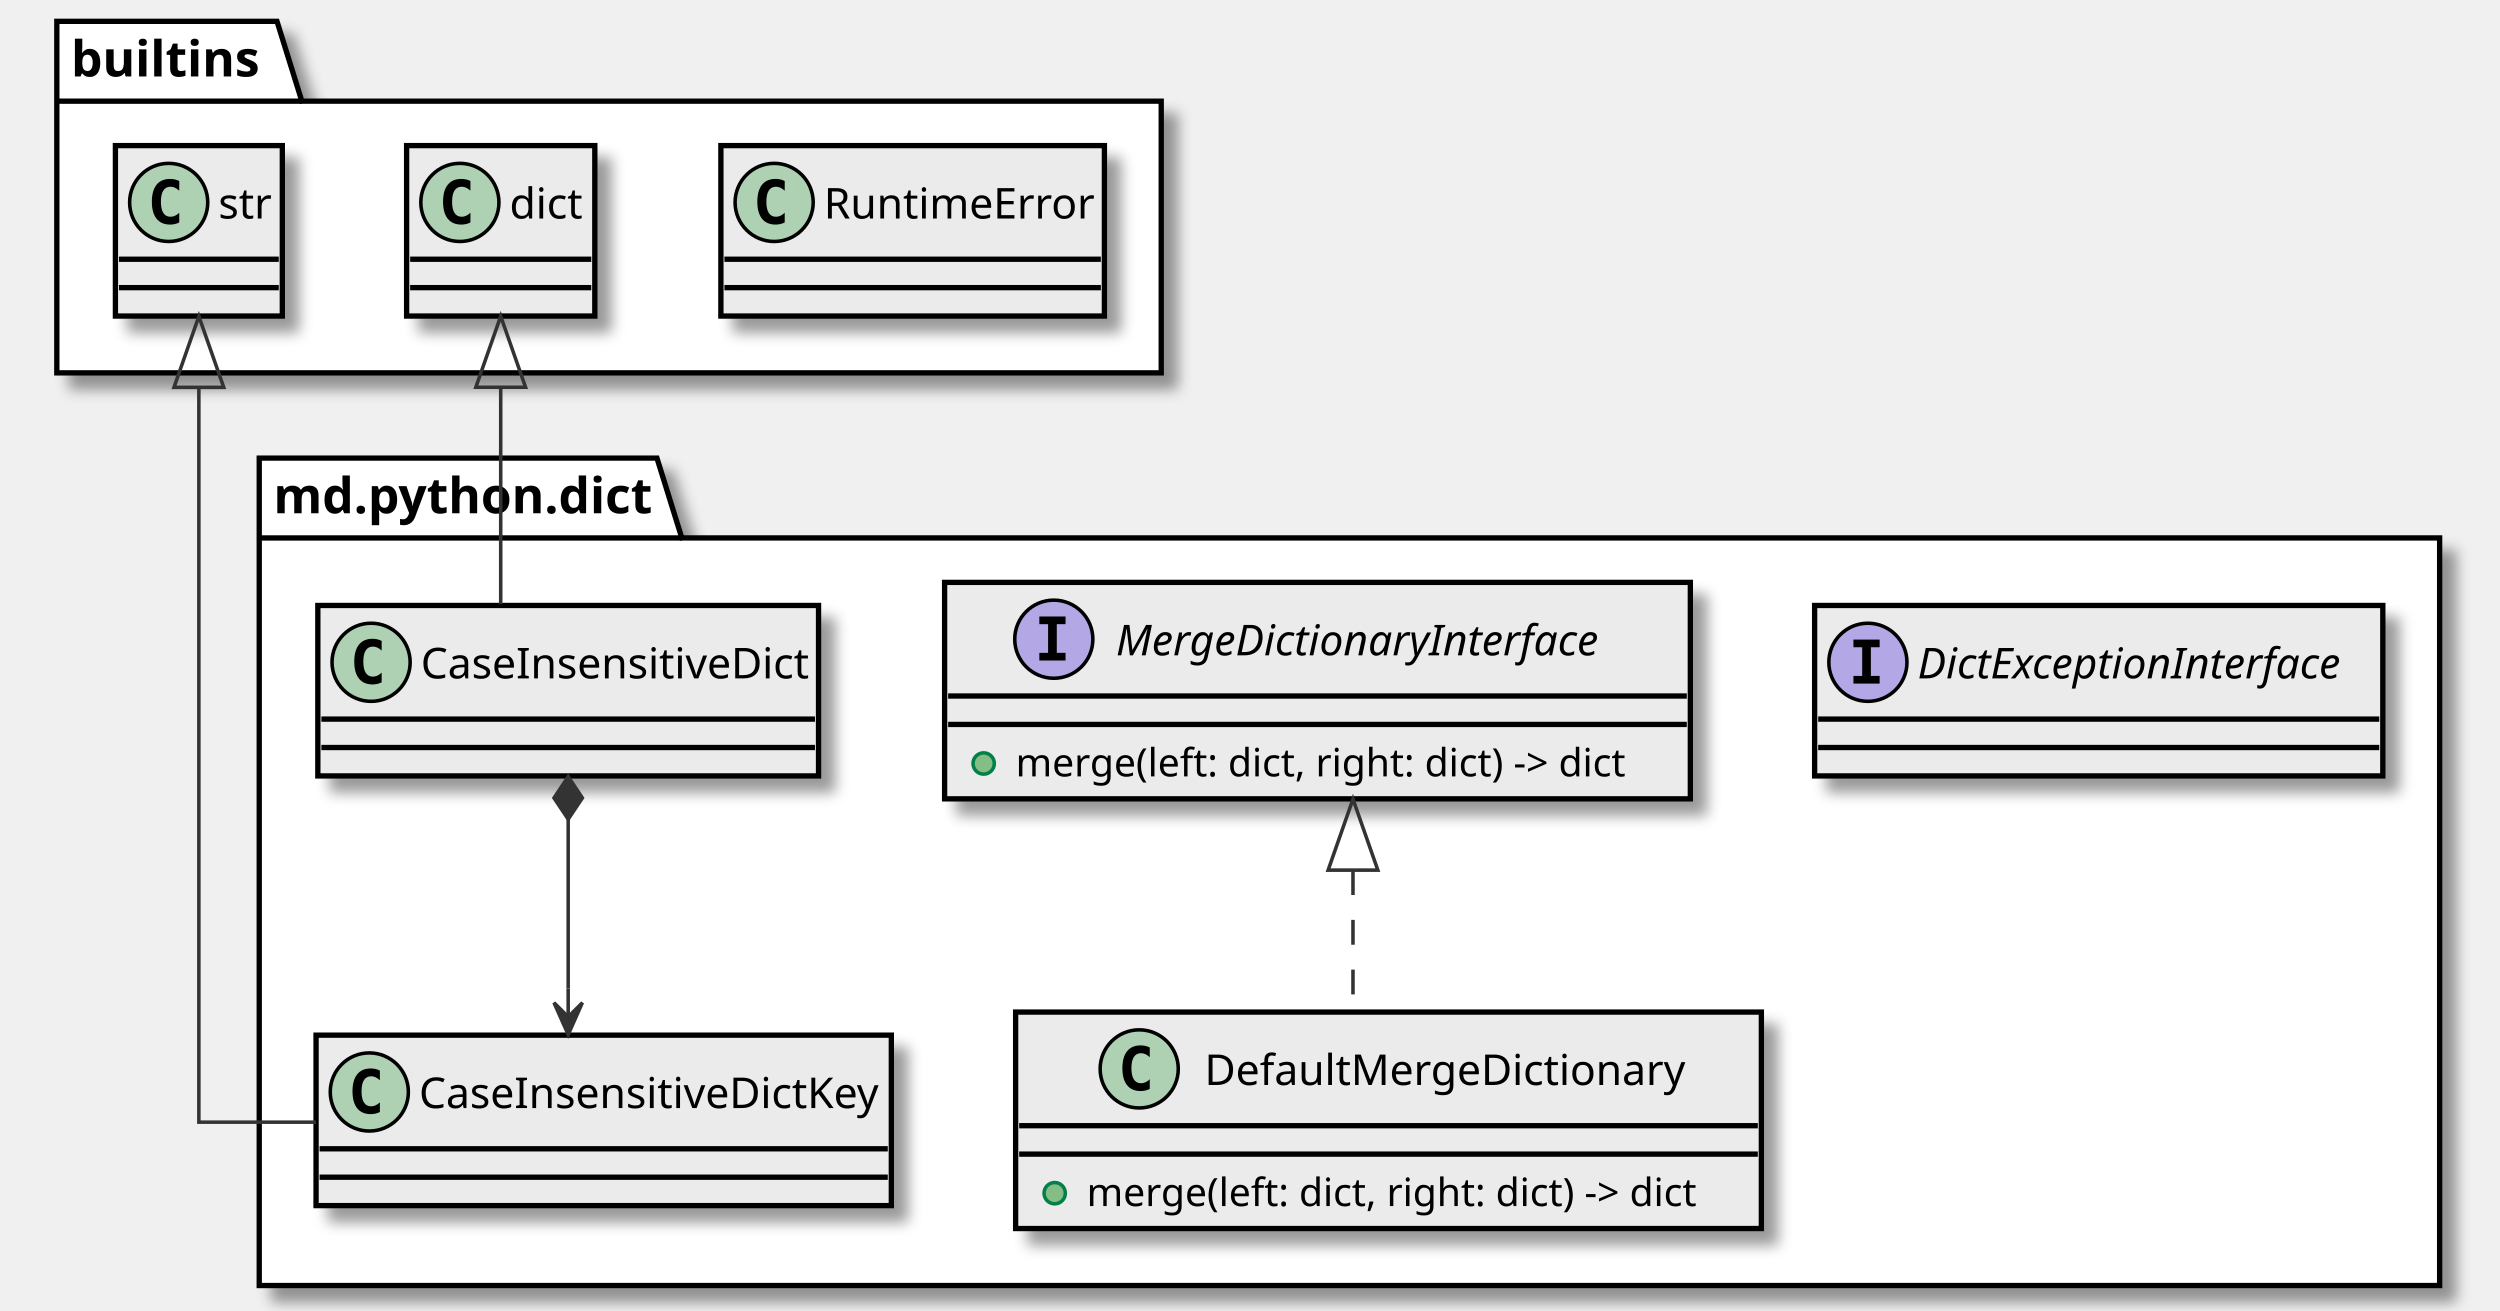
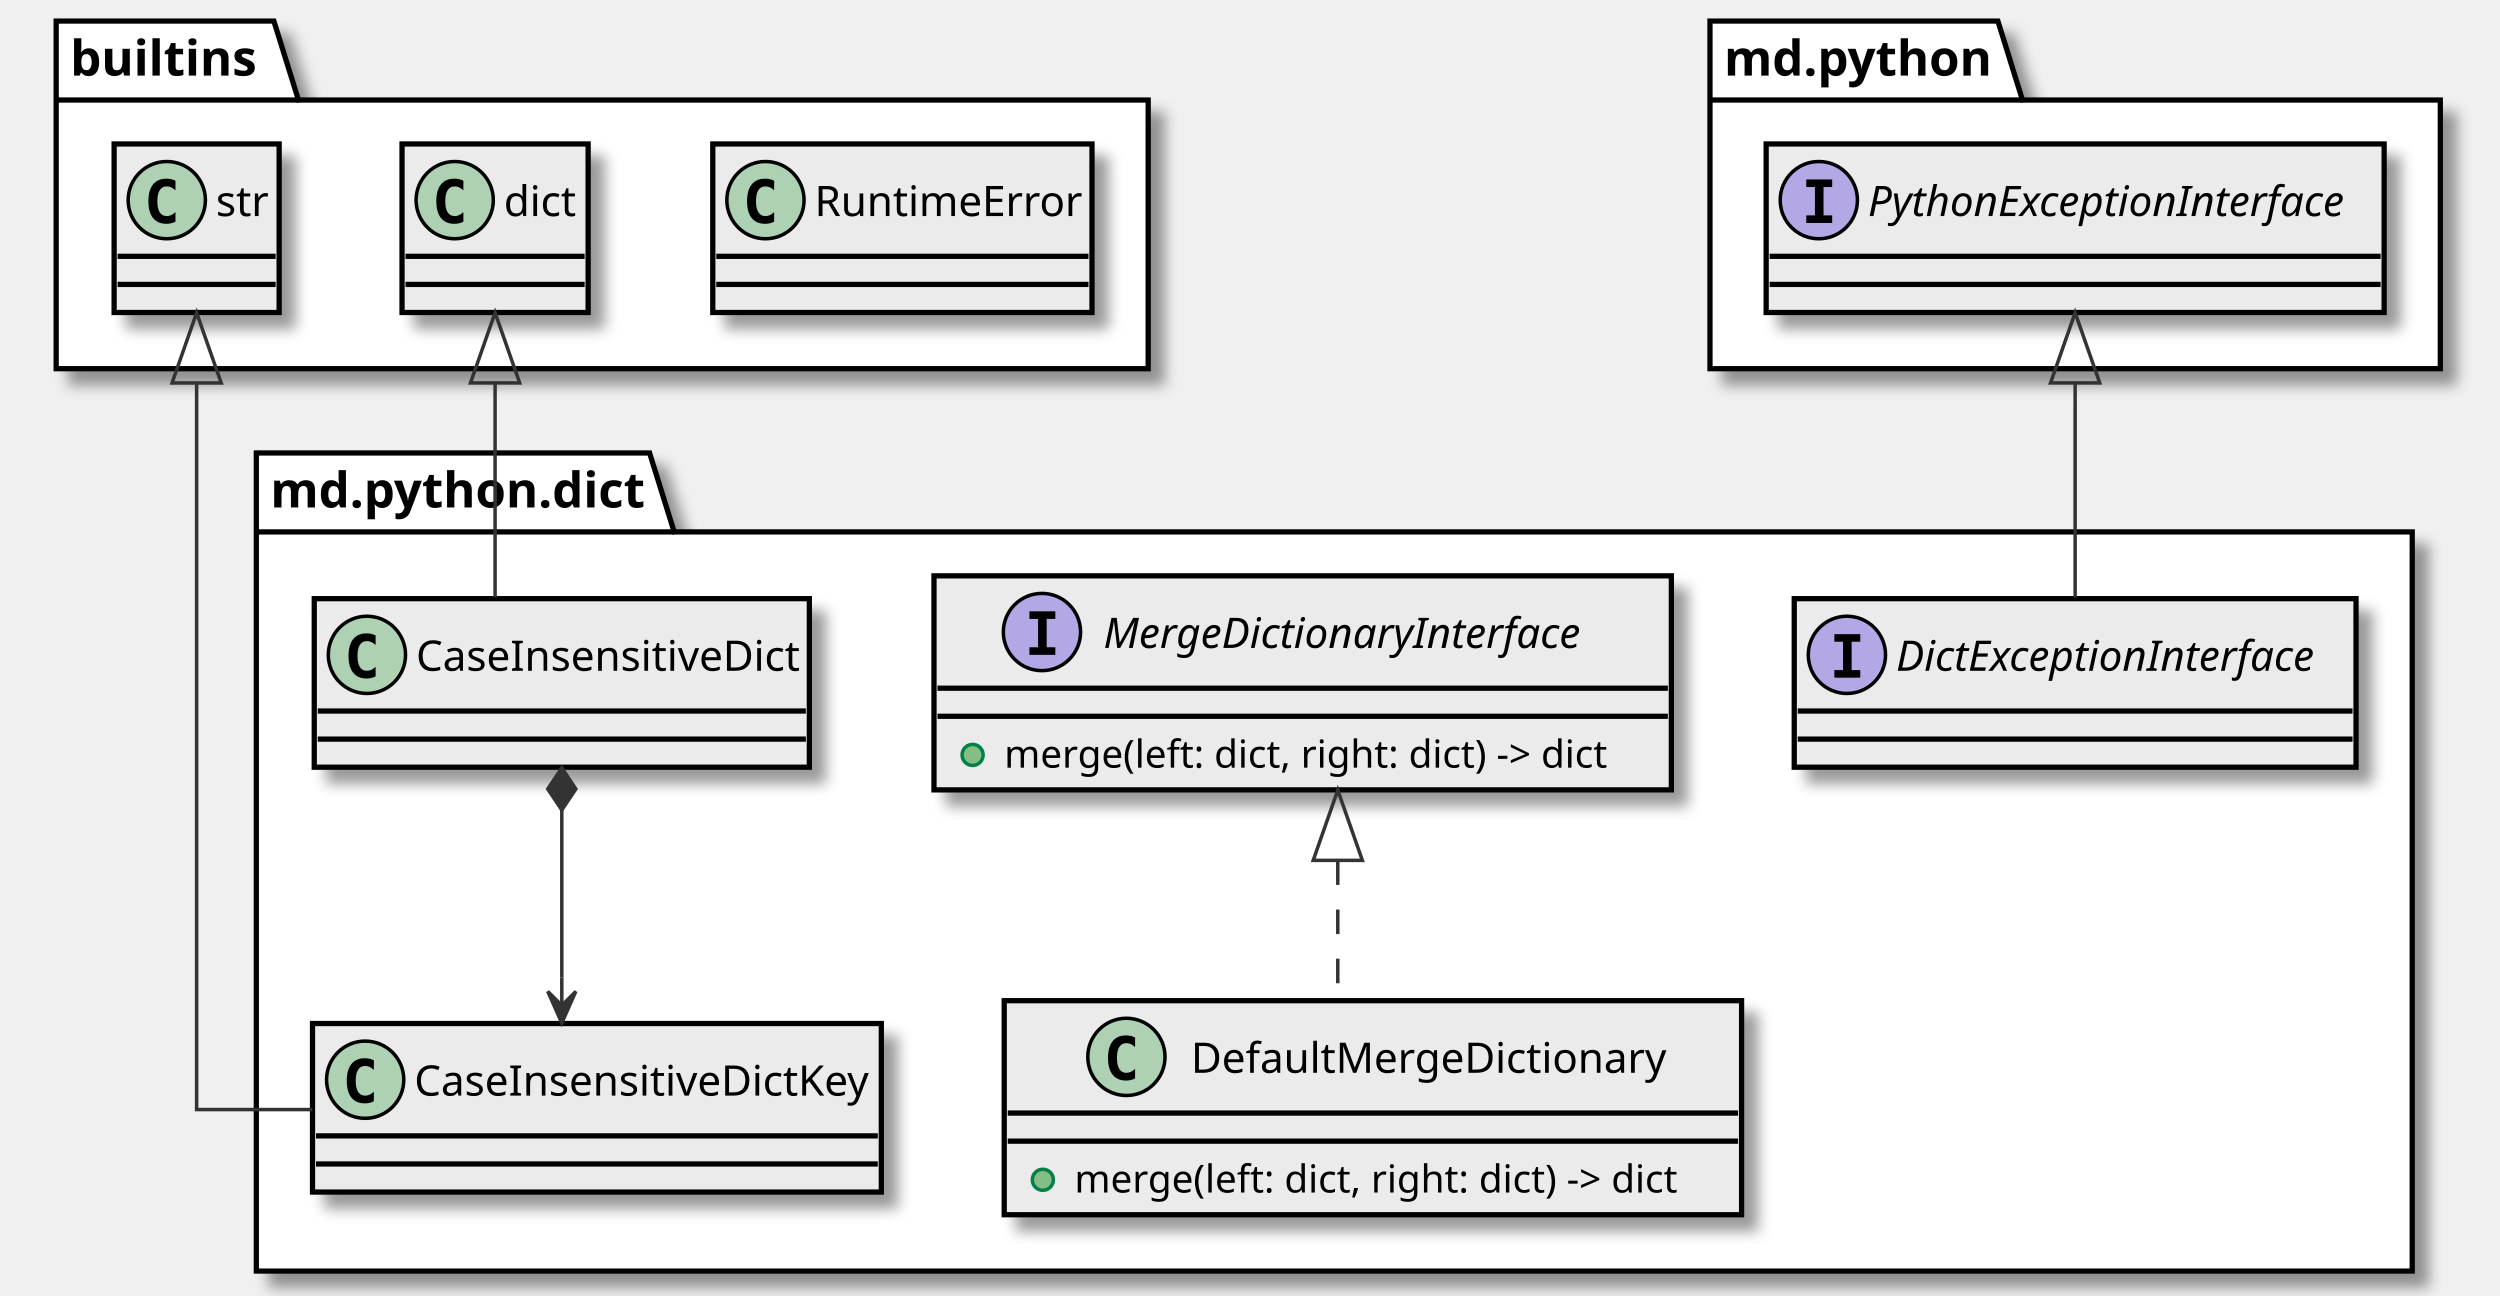
- <svg xmlns="http://www.w3.org/2000/svg" contentScriptType="application/ecmascript" contentStyleType="text/css" height="369px" preserveAspectRatio="none" style="width:704px;height:369px;background:#FFFFFF;" version="1.1" viewBox="0 0 704 369" width="704px" zoomAndPan="magnify">
+ <svg xmlns="http://www.w3.org/2000/svg" contentScriptType="application/ecmascript" contentStyleType="text/css" height="369px" preserveAspectRatio="none" style="width:712px;height:369px;background:#FFFFFF;" version="1.1" viewBox="0 0 712 369" width="712px" zoomAndPan="magnify">
  <defs>
-     <filter height="300%" id="facem3zgtyg9f" width="300%" x="-1" y="-1">
+     <filter height="300%" id="fsphjwuip3rnu" width="300%" x="-1" y="-1">
      <feGaussianBlur result="blurOut" stdDeviation="2.0" />
      <feColorMatrix in="blurOut" result="blurOut2" type="matrix" values="0 0 0 0 0 0 0 0 0 0 0 0 0 0 0 0 0 0 .4 0" />
      <feOffset dx="4.0" dy="4.0" in="blurOut2" result="blurOut3" />
      <feBlend in="SourceGraphic" in2="blurOut3" mode="normal" />
    </filter>
  </defs>
  <g>
-     <polygon fill="#FFFFFF" filter="url(#facem3zgtyg9f)" points="16,6,78,6,85,28.488,327,28.488,327,105,16,105,16,6" style="stroke:#000000;stroke-width:1.5;" />
+     <polygon fill="#FFFFFF" filter="url(#fsphjwuip3rnu)" points="16,6,78,6,85,28.488,327,28.488,327,105,16,105,16,6" style="stroke:#000000;stroke-width:1.5;" />
    <line style="stroke:#000000;stroke-width:1.5;" x1="16" x2="85" y1="28.488" y2="28.488" />
    <text fill="#000000" font-family="sans-serif" font-size="14" font-weight="bold" lengthAdjust="spacing" textLength="56" x="20" y="21.535">builtins</text>
-     <polygon fill="#FFFFFF" filter="url(#facem3zgtyg9f)" points="73,129,185,129,192,151.488,687,151.488,687,362,73,362,73,129" style="stroke:#000000;stroke-width:1.5;" />
+     <polygon fill="#FFFFFF" filter="url(#fsphjwuip3rnu)" points="487,6,569,6,576,28.488,695,28.488,695,105,487,105,487,6" style="stroke:#000000;stroke-width:1.5;" />
+     <line style="stroke:#000000;stroke-width:1.5;" x1="487" x2="576" y1="28.488" y2="28.488" />
+     <text fill="#000000" font-family="sans-serif" font-size="14" font-weight="bold" lengthAdjust="spacing" textLength="76" x="491" y="21.535">md.python</text>
+     <polygon fill="#FFFFFF" filter="url(#fsphjwuip3rnu)" points="73,129,185,129,192,151.488,687,151.488,687,362,73,362,73,129" style="stroke:#000000;stroke-width:1.5;" />
    <line style="stroke:#000000;stroke-width:1.5;" x1="73" x2="192" y1="151.488" y2="151.488" />
    <text fill="#000000" font-family="sans-serif" font-size="14" font-weight="bold" lengthAdjust="spacing" textLength="106" x="77" y="144.535">md.python.dict</text>
-     <rect codeLine="11" fill="#EBEBEB" filter="url(#facem3zgtyg9f)" height="48" id="builtins.RuntimeError" style="stroke:#000000;stroke-width:1.5;" width="108" x="203" y="41" />
+     <rect codeLine="11" fill="#EBEBEB" filter="url(#fsphjwuip3rnu)" height="48" id="builtins.RuntimeError" style="stroke:#000000;stroke-width:1.5;" width="108" x="203" y="41" />
    <ellipse cx="218" cy="57" fill="#ADD1B2" rx="11" ry="11" style="stroke:#000000;stroke-width:1.0;" />
-     <path d="M220.973,62.643 Q220.392,62.942 219.753,63.091 Q219.114,63.241 218.408,63.241 Q215.901,63.241 214.582,61.589 Q213.262,59.937 213.262,56.816 Q213.262,53.687 214.582,52.035 Q215.901,50.383 218.408,50.383 Q219.114,50.383 219.761,50.532 Q220.409,50.682 220.973,50.98 L220.973,53.703 Q220.342,53.122 219.749,52.852 Q219.155,52.583 218.524,52.583 Q217.18,52.583 216.495,53.649 Q215.81,54.716 215.81,56.816 Q215.81,58.908 216.495,59.974 Q217.18,61.041 218.524,61.041 Q219.155,61.041 219.749,60.771 Q220.342,60.502 220.973,59.92 Z " fill="#000000" />
+     <path d="M220.473,63.143 Q219.892,63.442 219.253,63.591 Q218.614,63.741 217.908,63.741 Q215.401,63.741 214.082,62.089 Q212.762,60.437 212.762,57.316 Q212.762,54.187 214.082,52.535 Q215.401,50.883 217.908,50.883 Q218.614,50.883 219.261,51.032 Q219.909,51.182 220.473,51.48 L220.473,54.203 Q219.842,53.622 219.249,53.352 Q218.655,53.083 218.024,53.083 Q216.68,53.083 215.995,54.149 Q215.31,55.216 215.31,57.316 Q215.31,59.408 215.995,60.474 Q216.68,61.541 218.024,61.541 Q218.655,61.541 219.249,61.271 Q219.842,61.002 220.473,60.42 Z " fill="#000000" />
    <text fill="#000000" font-family="sans-serif" font-size="12" lengthAdjust="spacing" textLength="76" x="232" y="61.535">RuntimeError</text>
    <line style="stroke:#000000;stroke-width:1.5;" x1="204" x2="310" y1="73" y2="73" />
    <line style="stroke:#000000;stroke-width:1.5;" x1="204" x2="310" y1="81" y2="81" />
-     <rect codeLine="12" fill="#EBEBEB" filter="url(#facem3zgtyg9f)" height="48" id="builtins.str" style="stroke:#000000;stroke-width:1.5;" width="47" x="32.5" y="41" />
+     <rect codeLine="12" fill="#EBEBEB" filter="url(#fsphjwuip3rnu)" height="48" id="builtins.str" style="stroke:#000000;stroke-width:1.5;" width="47" x="32.5" y="41" />
    <ellipse cx="47.5" cy="57" fill="#ADD1B2" rx="11" ry="11" style="stroke:#000000;stroke-width:1.0;" />
-     <path d="M50.473,62.643 Q49.892,62.942 49.253,63.091 Q48.614,63.241 47.908,63.241 Q45.401,63.241 44.081,61.589 Q42.762,59.937 42.762,56.816 Q42.762,53.687 44.081,52.035 Q45.401,50.383 47.908,50.383 Q48.614,50.383 49.261,50.532 Q49.909,50.682 50.473,50.98 L50.473,53.703 Q49.842,53.122 49.249,52.852 Q48.655,52.583 48.024,52.583 Q46.68,52.583 45.995,53.649 Q45.31,54.716 45.31,56.816 Q45.31,58.908 45.995,59.974 Q46.68,61.041 48.024,61.041 Q48.655,61.041 49.249,60.771 Q49.842,60.502 50.473,59.92 Z " fill="#000000" />
+     <path d="M49.973,63.143 Q49.392,63.442 48.753,63.591 Q48.114,63.741 47.408,63.741 Q44.901,63.741 43.581,62.089 Q42.262,60.437 42.262,57.316 Q42.262,54.187 43.581,52.535 Q44.901,50.883 47.408,50.883 Q48.114,50.883 48.761,51.032 Q49.409,51.182 49.973,51.48 L49.973,54.203 Q49.342,53.622 48.749,53.352 Q48.155,53.083 47.524,53.083 Q46.18,53.083 45.495,54.149 Q44.81,55.216 44.81,57.316 Q44.81,59.408 45.495,60.474 Q46.18,61.541 47.524,61.541 Q48.155,61.541 48.749,61.271 Q49.342,61.002 49.973,60.42 Z " fill="#000000" />
    <text fill="#000000" font-family="sans-serif" font-size="12" lengthAdjust="spacing" textLength="15" x="61.5" y="61.535">str</text>
    <line style="stroke:#000000;stroke-width:1.5;" x1="33.5" x2="78.5" y1="73" y2="73" />
    <line style="stroke:#000000;stroke-width:1.5;" x1="33.5" x2="78.5" y1="81" y2="81" />
-     <rect codeLine="13" fill="#EBEBEB" filter="url(#facem3zgtyg9f)" height="48" id="builtins.dict" style="stroke:#000000;stroke-width:1.5;" width="53" x="114.5" y="41" />
+     <rect codeLine="13" fill="#EBEBEB" filter="url(#fsphjwuip3rnu)" height="48" id="builtins.dict" style="stroke:#000000;stroke-width:1.5;" width="53" x="114.5" y="41" />
    <ellipse cx="129.5" cy="57" fill="#ADD1B2" rx="11" ry="11" style="stroke:#000000;stroke-width:1.0;" />
-     <path d="M132.473,62.643 Q131.892,62.942 131.253,63.091 Q130.614,63.241 129.908,63.241 Q127.401,63.241 126.082,61.589 Q124.762,59.937 124.762,56.816 Q124.762,53.687 126.082,52.035 Q127.401,50.383 129.908,50.383 Q130.614,50.383 131.261,50.532 Q131.909,50.682 132.473,50.98 L132.473,53.703 Q131.842,53.122 131.249,52.852 Q130.655,52.583 130.024,52.583 Q128.68,52.583 127.995,53.649 Q127.31,54.716 127.31,56.816 Q127.31,58.908 127.995,59.974 Q128.68,61.041 130.024,61.041 Q130.655,61.041 131.249,60.771 Q131.842,60.502 132.473,59.92 Z " fill="#000000" />
+     <path d="M131.973,63.143 Q131.392,63.442 130.753,63.591 Q130.114,63.741 129.408,63.741 Q126.901,63.741 125.582,62.089 Q124.262,60.437 124.262,57.316 Q124.262,54.187 125.582,52.535 Q126.901,50.883 129.408,50.883 Q130.114,50.883 130.761,51.032 Q131.409,51.182 131.973,51.48 L131.973,54.203 Q131.342,53.622 130.749,53.352 Q130.155,53.083 129.524,53.083 Q128.18,53.083 127.495,54.149 Q126.81,55.216 126.81,57.316 Q126.81,59.408 127.495,60.474 Q128.18,61.541 129.524,61.541 Q130.155,61.541 130.749,61.271 Q131.342,61.002 131.973,60.42 Z " fill="#000000" />
    <text fill="#000000" font-family="sans-serif" font-size="12" lengthAdjust="spacing" textLength="21" x="143.5" y="61.535">dict</text>
    <line style="stroke:#000000;stroke-width:1.5;" x1="115.5" x2="166.5" y1="73" y2="73" />
    <line style="stroke:#000000;stroke-width:1.5;" x1="115.5" x2="166.5" y1="81" y2="81" />
-     <rect codeLine="17" fill="#EBEBEB" filter="url(#facem3zgtyg9f)" height="48" id="DictExceptionInterface" style="stroke:#000000;stroke-width:1.5;" width="160" x="511" y="170.5" />
+     <rect codeLine="17" fill="#EBEBEB" filter="url(#fsphjwuip3rnu)" height="48" id="md.python.PythonExceptionInterface" style="stroke:#000000;stroke-width:1.5;" width="176" x="503" y="41" />
+     <ellipse cx="518" cy="57" fill="#B4A7E5" rx="11" ry="11" style="stroke:#000000;stroke-width:1.0;" />
+     <path d="M514.428,53.265 L514.428,51.107 L521.807,51.107 L521.807,53.265 L519.342,53.265 L519.342,61.342 L521.807,61.342 L521.807,63.5 L514.428,63.5 L514.428,61.342 L516.893,61.342 L516.893,53.265 Z " fill="#000000" />
+     <text fill="#000000" font-family="sans-serif" font-size="12" font-style="italic" lengthAdjust="spacing" textLength="144" x="532" y="61.535">PythonExceptionInterface</text>
+     <line style="stroke:#000000;stroke-width:1.5;" x1="504" x2="678" y1="73" y2="73" />
+     <line style="stroke:#000000;stroke-width:1.5;" x1="504" x2="678" y1="81" y2="81" />
+     <rect codeLine="21" fill="#EBEBEB" filter="url(#fsphjwuip3rnu)" height="48" id="DictExceptionInterface" style="stroke:#000000;stroke-width:1.5;" width="160" x="511" y="170.5" />
    <ellipse cx="526" cy="186.5" fill="#B4A7E5" rx="11" ry="11" style="stroke:#000000;stroke-width:1.0;" />
-     <path d="M521.928,182.265 L521.928,180.107 L529.307,180.107 L529.307,182.265 L526.842,182.265 L526.842,190.342 L529.307,190.342 L529.307,192.5 L521.928,192.5 L521.928,190.342 L524.393,190.342 L524.393,182.265 Z " fill="#000000" />
+     <path d="M522.428,182.765 L522.428,180.607 L529.807,180.607 L529.807,182.765 L527.342,182.765 L527.342,190.842 L529.807,190.842 L529.807,193 L522.428,193 L522.428,190.842 L524.893,190.842 L524.893,182.765 Z " fill="#000000" />
    <text fill="#000000" font-family="sans-serif" font-size="12" font-style="italic" lengthAdjust="spacing" textLength="128" x="540" y="191.035">DictExceptionInterface</text>
    <line style="stroke:#000000;stroke-width:1.5;" x1="512" x2="670" y1="202.5" y2="202.5" />
    <line style="stroke:#000000;stroke-width:1.5;" x1="512" x2="670" y1="210.5" y2="210.5" />
-     <rect codeLine="18" fill="#EBEBEB" filter="url(#facem3zgtyg9f)" height="60.955" id="MergeDictionaryInterface" style="stroke:#000000;stroke-width:1.5;" width="210" x="266" y="164" />
+     <rect codeLine="22" fill="#EBEBEB" filter="url(#fsphjwuip3rnu)" height="60.955" id="MergeDictionaryInterface" style="stroke:#000000;stroke-width:1.5;" width="210" x="266" y="164" />
    <ellipse cx="296.75" cy="180" fill="#B4A7E5" rx="11" ry="11" style="stroke:#000000;stroke-width:1.0;" />
-     <path d="M292.678,175.765 L292.678,173.607 L300.057,173.607 L300.057,175.765 L297.592,175.765 L297.592,183.842 L300.057,183.842 L300.057,186 L292.678,186 L292.678,183.842 L295.143,183.842 L295.143,175.765 Z " fill="#000000" />
+     <path d="M293.178,176.265 L293.178,174.107 L300.557,174.107 L300.557,176.265 L298.092,176.265 L298.092,184.342 L300.557,184.342 L300.557,186.5 L293.178,186.5 L293.178,184.342 L295.643,184.342 L295.643,176.265 Z " fill="#000000" />
    <text fill="#000000" font-family="sans-serif" font-size="12" font-style="italic" lengthAdjust="spacing" textLength="143" x="314.25" y="184.535">MergeDictionaryInterface</text>
    <line style="stroke:#000000;stroke-width:1.5;" x1="267" x2="475" y1="196" y2="196" />
    <line style="stroke:#000000;stroke-width:1.5;" x1="267" x2="475" y1="204" y2="204" />
    <ellipse cx="277" cy="215" fill="#84BE84" rx="3" ry="3" style="stroke:#038048;stroke-width:1.0;" />
    <text fill="#000000" font-family="sans-serif" font-size="11" lengthAdjust="spacing" textLength="184" x="286" y="218.635">merge(left: dict, right: dict) -&gt; dict</text>
-     <rect codeLine="21" fill="#EBEBEB" filter="url(#facem3zgtyg9f)" height="60.955" id="DefaultMergeDictionary" style="stroke:#000000;stroke-width:1.5;" width="210" x="286" y="285" />
+     <rect codeLine="25" fill="#EBEBEB" filter="url(#fsphjwuip3rnu)" height="60.955" id="DefaultMergeDictionary" style="stroke:#000000;stroke-width:1.5;" width="210" x="286" y="285" />
    <ellipse cx="320.8" cy="301" fill="#ADD1B2" rx="11" ry="11" style="stroke:#000000;stroke-width:1.0;" />
-     <path d="M323.773,306.643 Q323.192,306.942 322.553,307.091 Q321.914,307.241 321.208,307.241 Q318.701,307.241 317.382,305.589 Q316.062,303.937 316.062,300.816 Q316.062,297.687 317.382,296.035 Q318.701,294.383 321.208,294.383 Q321.914,294.383 322.561,294.532 Q323.209,294.682 323.773,294.981 L323.773,297.703 Q323.142,297.122 322.549,296.852 Q321.955,296.582 321.324,296.582 Q319.98,296.582 319.295,297.649 Q318.61,298.716 318.61,300.816 Q318.61,302.908 319.295,303.974 Q319.98,305.041 321.324,305.041 Q321.955,305.041 322.549,304.771 Q323.142,304.502 323.773,303.92 Z " fill="#000000" />
+     <path d="M323.273,307.143 Q322.692,307.442 322.053,307.591 Q321.414,307.741 320.708,307.741 Q318.201,307.741 316.882,306.089 Q315.562,304.437 315.562,301.316 Q315.562,298.187 316.882,296.535 Q318.201,294.883 320.708,294.883 Q321.414,294.883 322.061,295.032 Q322.709,295.182 323.273,295.481 L323.273,298.203 Q322.642,297.622 322.049,297.352 Q321.455,297.082 320.824,297.082 Q319.48,297.082 318.795,298.149 Q318.11,299.216 318.11,301.316 Q318.11,303.408 318.795,304.474 Q319.48,305.541 320.824,305.541 Q321.455,305.541 322.049,305.271 Q322.642,305.002 323.273,304.42 Z " fill="#000000" />
    <text fill="#000000" font-family="sans-serif" font-size="12" lengthAdjust="spacing" textLength="134" x="339.2" y="305.535">DefaultMergeDictionary</text>
    <line style="stroke:#000000;stroke-width:1.5;" x1="287" x2="495" y1="317" y2="317" />
    <line style="stroke:#000000;stroke-width:1.5;" x1="287" x2="495" y1="325" y2="325" />
    <ellipse cx="297" cy="336" fill="#84BE84" rx="3" ry="3" style="stroke:#038048;stroke-width:1.0;" />
    <text fill="#000000" font-family="sans-serif" font-size="11" lengthAdjust="spacing" textLength="184" x="306" y="339.635">merge(left: dict, right: dict) -&gt; dict</text>
-     <rect codeLine="25" fill="#EBEBEB" filter="url(#facem3zgtyg9f)" height="48" id="CaseInsensitiveDictKey" style="stroke:#000000;stroke-width:1.5;" width="162" x="89" y="291.5" />
+     <rect codeLine="29" fill="#EBEBEB" filter="url(#fsphjwuip3rnu)" height="48" id="CaseInsensitiveDictKey" style="stroke:#000000;stroke-width:1.5;" width="162" x="89" y="291.5" />
    <ellipse cx="104" cy="307.5" fill="#ADD1B2" rx="11" ry="11" style="stroke:#000000;stroke-width:1.0;" />
-     <path d="M106.973,313.143 Q106.392,313.442 105.753,313.591 Q105.114,313.741 104.408,313.741 Q101.901,313.741 100.582,312.089 Q99.262,310.437 99.262,307.316 Q99.262,304.187 100.582,302.535 Q101.901,300.883 104.408,300.883 Q105.114,300.883 105.761,301.032 Q106.409,301.182 106.973,301.481 L106.973,304.203 Q106.342,303.622 105.749,303.352 Q105.155,303.082 104.524,303.082 Q103.18,303.082 102.495,304.149 Q101.81,305.216 101.81,307.316 Q101.81,309.408 102.495,310.474 Q103.18,311.541 104.524,311.541 Q105.155,311.541 105.749,311.271 Q106.342,311.002 106.973,310.42 Z " fill="#000000" />
+     <path d="M106.473,313.643 Q105.892,313.942 105.253,314.091 Q104.614,314.241 103.908,314.241 Q101.401,314.241 100.082,312.589 Q98.762,310.937 98.762,307.816 Q98.762,304.687 100.082,303.035 Q101.401,301.383 103.908,301.383 Q104.614,301.383 105.261,301.532 Q105.909,301.682 106.473,301.981 L106.473,304.703 Q105.842,304.122 105.249,303.852 Q104.655,303.582 104.024,303.582 Q102.68,303.582 101.995,304.649 Q101.31,305.716 101.31,307.816 Q101.31,309.908 101.995,310.974 Q102.68,312.041 104.024,312.041 Q104.655,312.041 105.249,311.771 Q105.842,311.502 106.473,310.92 Z " fill="#000000" />
    <text fill="#000000" font-family="sans-serif" font-size="12" lengthAdjust="spacing" textLength="130" x="118" y="312.035">CaseInsensitiveDictKey</text>
    <line style="stroke:#000000;stroke-width:1.5;" x1="90" x2="250" y1="323.5" y2="323.5" />
    <line style="stroke:#000000;stroke-width:1.5;" x1="90" x2="250" y1="331.5" y2="331.5" />
-     <rect codeLine="26" fill="#EBEBEB" filter="url(#facem3zgtyg9f)" height="48" id="CaseInsensitiveDict" style="stroke:#000000;stroke-width:1.5;" width="141" x="89.5" y="170.5" />
+     <rect codeLine="30" fill="#EBEBEB" filter="url(#fsphjwuip3rnu)" height="48" id="CaseInsensitiveDict" style="stroke:#000000;stroke-width:1.5;" width="141" x="89.5" y="170.5" />
    <ellipse cx="104.5" cy="186.5" fill="#ADD1B2" rx="11" ry="11" style="stroke:#000000;stroke-width:1.0;" />
-     <path d="M107.473,192.143 Q106.892,192.442 106.253,192.591 Q105.614,192.741 104.908,192.741 Q102.401,192.741 101.082,191.089 Q99.762,189.437 99.762,186.316 Q99.762,183.186 101.082,181.535 Q102.401,179.883 104.908,179.883 Q105.614,179.883 106.261,180.032 Q106.909,180.182 107.473,180.481 L107.473,183.203 Q106.842,182.622 106.249,182.352 Q105.655,182.083 105.024,182.083 Q103.68,182.083 102.995,183.149 Q102.31,184.216 102.31,186.316 Q102.31,188.408 102.995,189.474 Q103.68,190.541 105.024,190.541 Q105.655,190.541 106.249,190.271 Q106.842,190.001 107.473,189.42 Z " fill="#000000" />
+     <path d="M106.973,192.643 Q106.392,192.942 105.753,193.091 Q105.114,193.241 104.408,193.241 Q101.901,193.241 100.582,191.589 Q99.262,189.937 99.262,186.816 Q99.262,183.686 100.582,182.035 Q101.901,180.383 104.408,180.383 Q105.114,180.383 105.761,180.532 Q106.409,180.682 106.973,180.981 L106.973,183.703 Q106.342,183.122 105.749,182.852 Q105.155,182.583 104.524,182.583 Q103.18,182.583 102.495,183.649 Q101.81,184.716 101.81,186.816 Q101.81,188.908 102.495,189.974 Q103.18,191.041 104.524,191.041 Q105.155,191.041 105.749,190.771 Q106.342,190.501 106.973,189.92 Z " fill="#000000" />
    <text fill="#000000" font-family="sans-serif" font-size="12" lengthAdjust="spacing" textLength="109" x="118.5" y="191.035">CaseInsensitiveDict</text>
    <line style="stroke:#000000;stroke-width:1.5;" x1="90.5" x2="229.5" y1="202.5" y2="202.5" />
    <line style="stroke:#000000;stroke-width:1.5;" x1="90.5" x2="229.5" y1="210.5" y2="210.5" />
+     <path d="M591,109.05 C591,109.05 591,170.13 591,170.13 " fill="none" id="md.python.PythonExceptionInterface-backto-DictExceptionInterface" style="stroke:#333333;stroke-width:1.0;" />
+     <polygon fill="none" points="584,109.05,591,89.05,598,109.05,584,109.05" style="stroke:#333333;stroke-width:1.0;" />
    <path d="M381,245.03 C381,245.03 381,284.98 381,284.98 " fill="none" id="MergeDictionaryInterface-backto-DefaultMergeDictionary" style="stroke:#333333;stroke-width:1.0;stroke-dasharray:7.0,7.0;" />
    <polygon fill="none" points="374,245.03,381,225.03,388,245.03,374,245.03" style="stroke:#333333;stroke-width:1.0;" />
    <path d="M56,109.07 C56,109.07 56,316 56,316 C56,316 70.4,316 88.97,316 " fill="none" id="builtins.str-backto-CaseInsensitiveDictKey" style="stroke:#333333;stroke-width:1.0;" />
    <polygon fill="none" points="49,109.07,56,89.07,63,109.07,49,109.07" style="stroke:#333333;stroke-width:1.0;" />
    <path d="M141,109.05 C141,109.05 141,170.13 141,170.13 " fill="none" id="builtins.dict-backto-CaseInsensitiveDict" style="stroke:#333333;stroke-width:1.0;" />
    <polygon fill="none" points="134,109.05,141,89.05,148,109.05,134,109.05" style="stroke:#333333;stroke-width:1.0;" />
-     <path codeLine="28" d="M160,230.7 C160,230.7 160,278.35 160,278.35 " fill="none" id="CaseInsensitiveDict-CaseInsensitiveDictKey" style="stroke:#333333;stroke-width:1.0;" />
+     <path codeLine="32" d="M160,230.7 C160,230.7 160,278.35 160,278.35 " fill="none" id="CaseInsensitiveDict-CaseInsensitiveDictKey" style="stroke:#333333;stroke-width:1.0;" />
    <polygon fill="#333333" points="160,291.35,164,282.35,160,286.35,156,282.35,160,291.35" style="stroke:#333333;stroke-width:1.0;" />
    <line style="stroke:#333333;stroke-width:1.0;" x1="160" x2="160" y1="286.35" y2="278.35" />
    <polygon fill="#333333" points="160,218.7,156,224.7,160,230.7,164,224.7,160,218.7" style="stroke:#333333;stroke-width:1.0;" />
  </g>
</svg>
